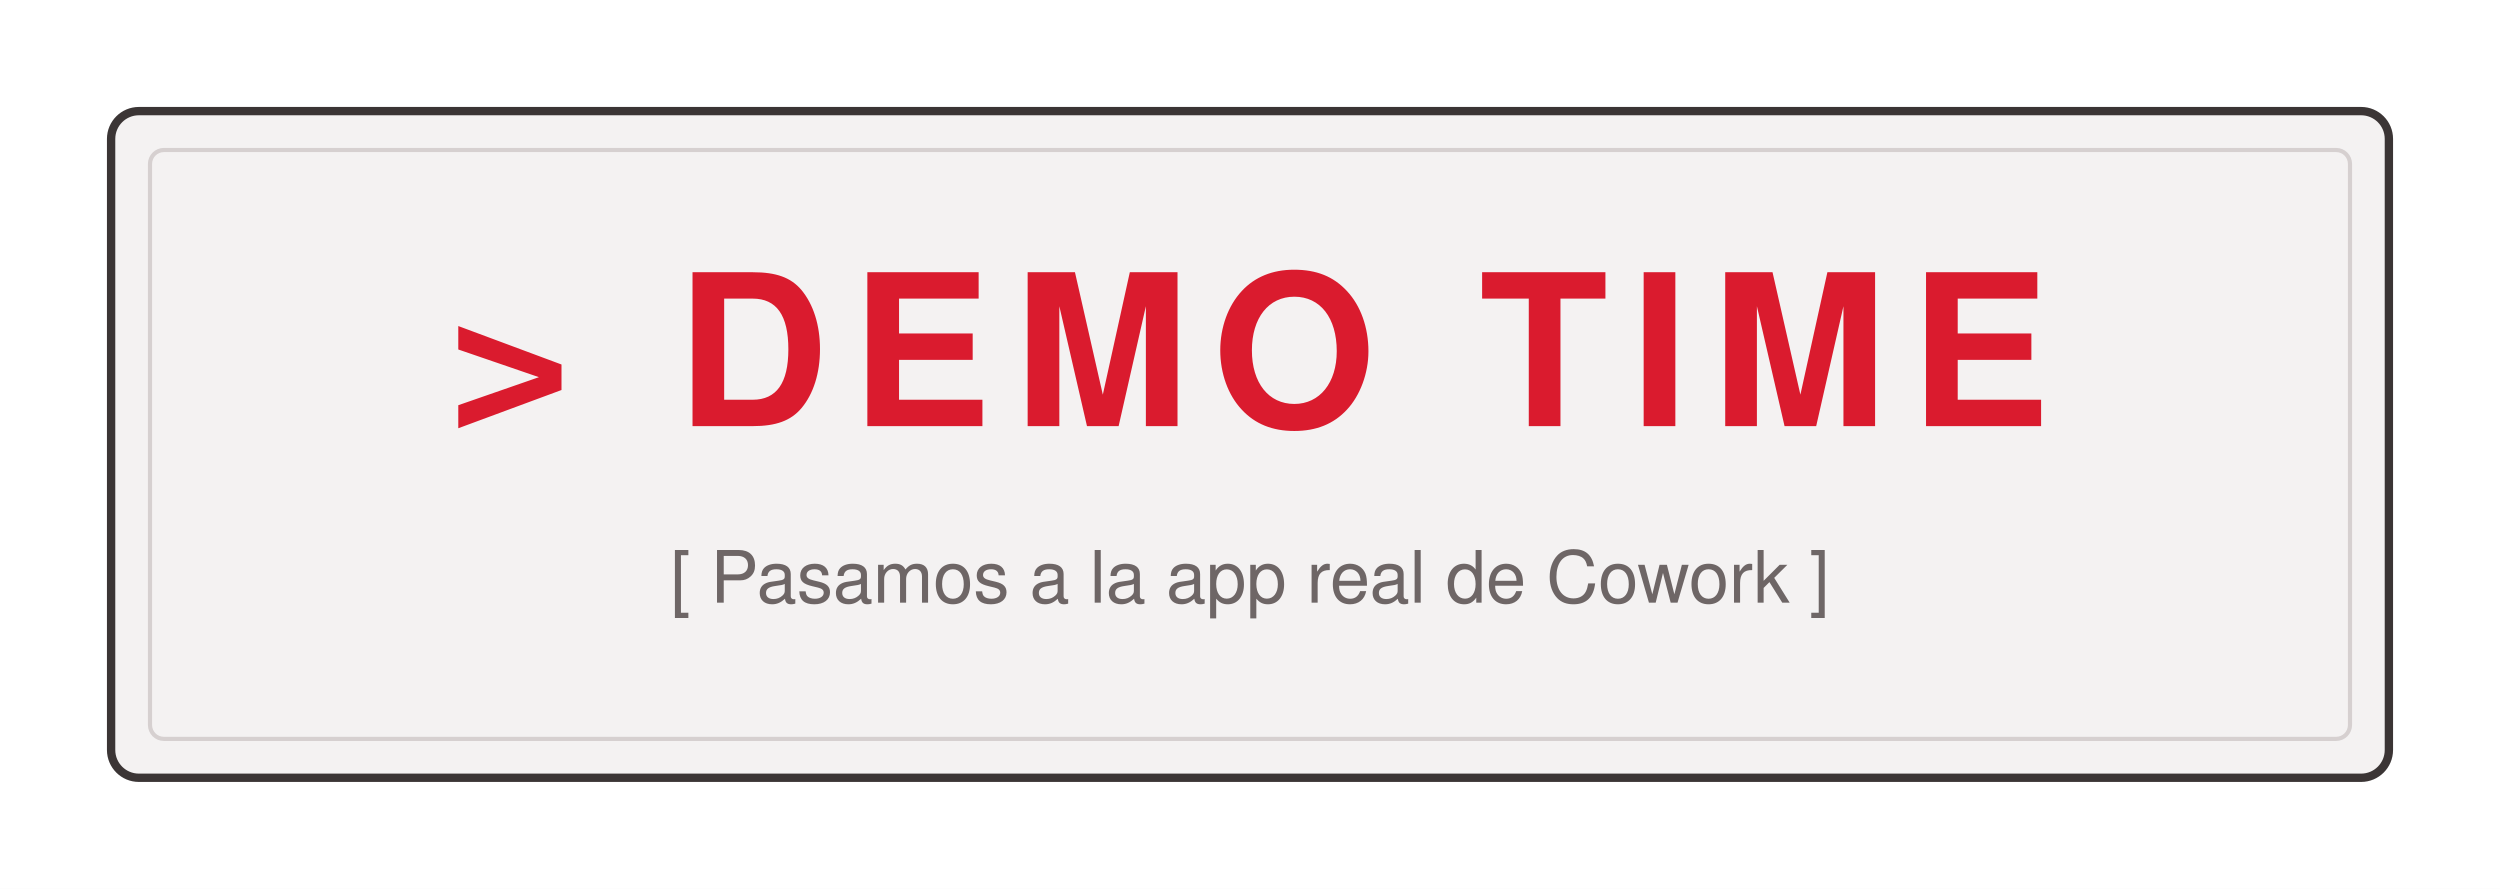
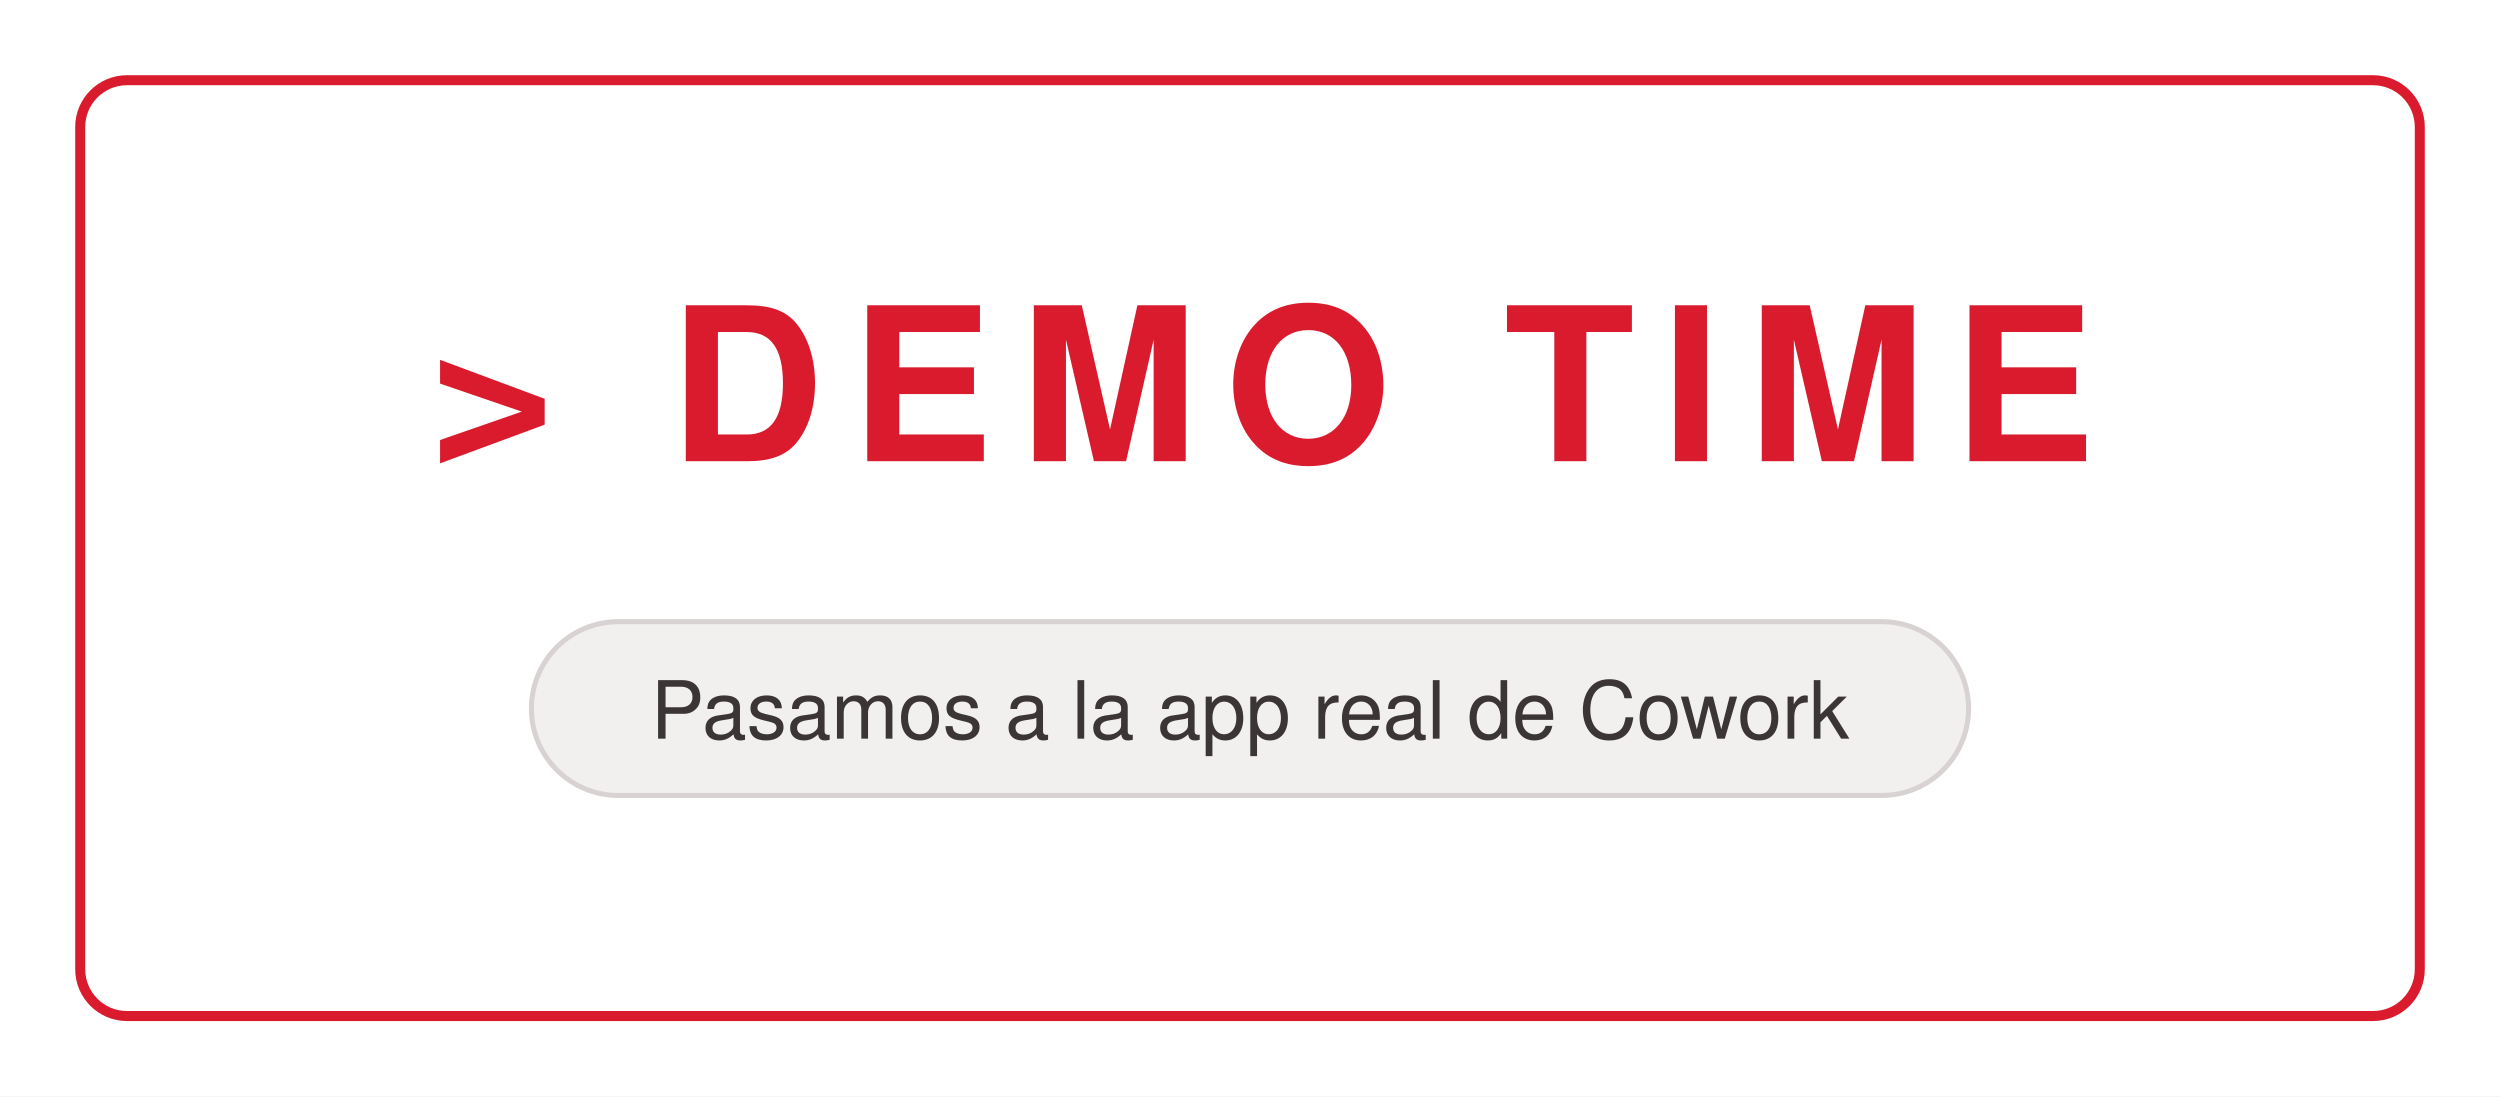
- <svg xmlns="http://www.w3.org/2000/svg" viewBox="0 0 900 320">
-   <rect x="0" y="0" width="900" height="320" fill="#ffffff" />
-   <rect x="40" y="40" width="820" height="240" rx="10" ry="10" fill="#F4F2F2" stroke="#3B3535" stroke-width="3" />
-   <rect x="54" y="54" width="792" height="212" rx="5" ry="5" fill="none" stroke="#D6D0D0" stroke-width="1.5" />
-   <text x="450" y="136" text-anchor="middle" dominant-baseline="central" font-family="Helvetica, Arial, sans-serif" font-size="76" font-weight="bold" letter-spacing="8" fill="#DA1B2E">&gt; DEMO TIME</text>
-   <text x="450" y="211" text-anchor="middle" dominant-baseline="central" font-family="Helvetica, Arial, sans-serif" font-size="26" font-weight="normal" fill="#6E6666">[ Pasamos a la app real de Cowork ]</text>
+ <svg xmlns="http://www.w3.org/2000/svg" viewBox="0 0 748 328">
+   <rect x="0" y="0" width="748" height="328" fill="#ffffff" />
+   <rect x="24" y="24" width="700" height="280" rx="14" ry="14" fill="#ffffff" stroke="#DA1B2E" stroke-width="3" />
+   <text x="378" y="138" font-family="Helvetica, Arial, sans-serif" font-size="64" font-weight="bold" letter-spacing="8" text-anchor="middle" fill="#DA1B2E">&gt; DEMO TIME</text>
+   <rect x="159" y="186" width="430" height="52" rx="26" ry="26" fill="#F2EFEF" stroke="#D8D2D2" stroke-width="1.5" />
+   <text x="374" y="221" font-family="Helvetica, Arial, sans-serif" font-size="24" text-anchor="middle" fill="#3B3535">Pasamos a la app real de Cowork</text>
</svg>
